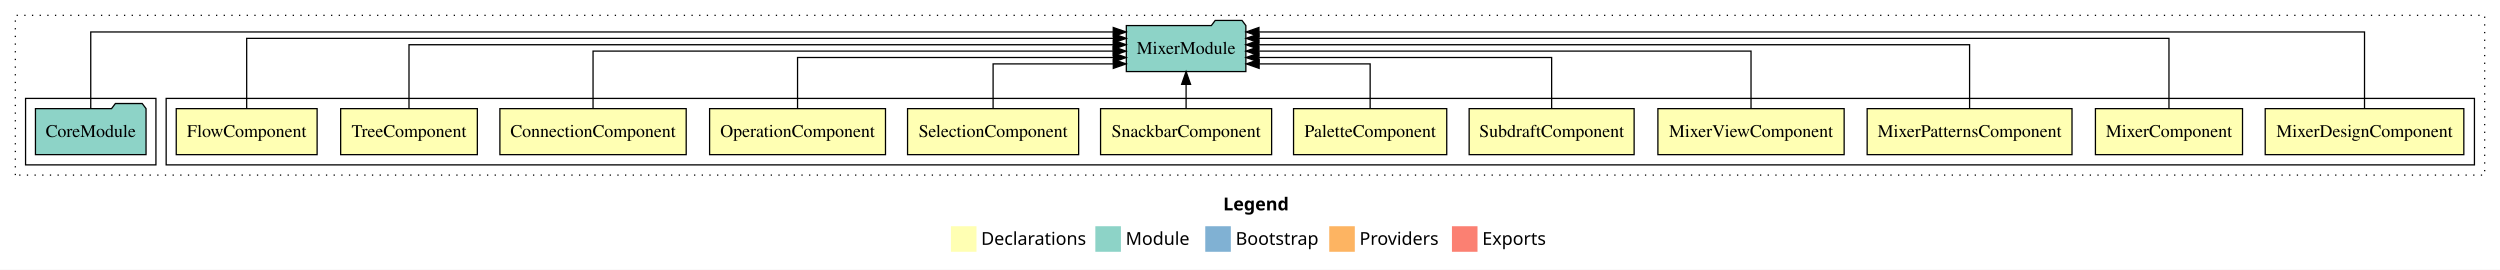
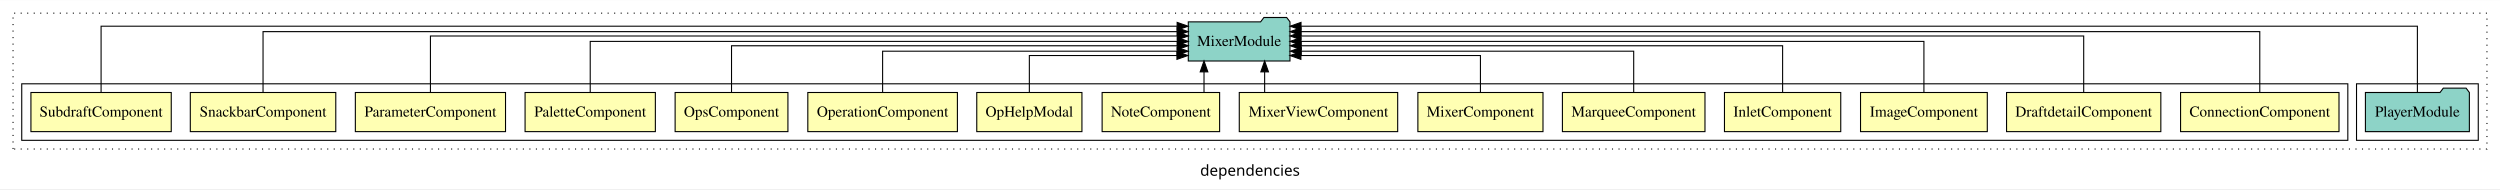
- <svg xmlns="http://www.w3.org/2000/svg" width="1956pt" height="211pt" viewBox="0.00 0.00 1956.00 211.00">
-   <g id="graph0" class="graph" transform="scale(1 1) rotate(0) translate(4 207)">
-     <polygon fill="white" stroke="transparent" points="-4,4 -4,-207 1952,-207 1952,4 -4,4" />
-     <text text-anchor="start" x="953.01" y="-42.4" font-family="sans-serif" font-weight="bold" font-size="14.00">Legend</text>
-     <polygon fill="#ffffb3" stroke="transparent" points="740,-10 740,-30 760,-30 760,-10 740,-10" />
-     <text text-anchor="start" x="763.63" y="-15.4" font-family="sans-serif" font-size="14.00">  Declarations</text>
-     <polygon fill="#8dd3c7" stroke="transparent" points="853,-10 853,-30 873,-30 873,-10 853,-10" />
-     <text text-anchor="start" x="876.73" y="-15.4" font-family="sans-serif" font-size="14.00">  Module</text>
-     <polygon fill="#80b1d3" stroke="transparent" points="939,-10 939,-30 959,-30 959,-10 939,-10" />
-     <text text-anchor="start" x="962.78" y="-15.4" font-family="sans-serif" font-size="14.00">  Bootstrap</text>
-     <polygon fill="#fdb462" stroke="transparent" points="1036,-10 1036,-30 1056,-30 1056,-10 1036,-10" />
-     <text text-anchor="start" x="1059.67" y="-15.4" font-family="sans-serif" font-size="14.00">  Providers</text>
-     <polygon fill="#fb8072" stroke="transparent" points="1132,-10 1132,-30 1152,-30 1152,-10 1132,-10" />
-     <text text-anchor="start" x="1155.73" y="-15.4" font-family="sans-serif" font-size="14.00">  Exports</text>
+ <svg xmlns="http://www.w3.org/2000/svg" width="2300pt" height="174pt" viewBox="0.00 0.00 2300.00 173.80">
+   <g id="graph0" class="graph" transform="scale(1 1) rotate(0) translate(4 169.8)">
+     <polygon fill="white" stroke="transparent" points="-4,4 -4,-169.8 2296,-169.8 2296,4 -4,4" />
+     <text text-anchor="middle" x="1146" y="-8.2" font-family="sans-serif" font-size="14.00">dependencies</text>
    <g id="clust1" class="cluster">
-       <polygon fill="none" stroke="black" stroke-dasharray="1,5" points="8,-70 8,-195 1940,-195 1940,-70 8,-70" />
+       <polygon fill="none" stroke="black" stroke-dasharray="1,5" points="8,-32.8 8,-157.8 2284,-157.8 2284,-32.8 8,-32.8" />
+     </g>
+     <g id="clust18" class="cluster">
+       <polygon fill="none" stroke="black" points="2164,-40.8 2164,-92.8 2276,-92.8 2276,-40.8 2164,-40.8" />
    </g>
    <g id="clust2" class="cluster">
-       <polygon fill="none" stroke="black" points="126,-78 126,-130 1932,-130 1932,-78 126,-78" />
-     </g>
-     <g id="clust15" class="cluster">
-       <polygon fill="none" stroke="black" points="16,-78 16,-130 118,-130 118,-78 16,-78" />
+       <polygon fill="none" stroke="black" points="16,-40.8 16,-92.8 2156,-92.8 2156,-40.8 16,-40.8" />
    </g>
    <g id="node1" class="node">
-       <polygon fill="#ffffb3" stroke="black" points="1923.7,-122 1768.3,-122 1768.3,-86 1923.7,-86 1923.7,-122" />
-       <text text-anchor="middle" x="1846" y="-99.8" font-family="Times,serif" font-size="14.00">MixerDesignComponent</text>
+       <polygon fill="#ffffb3" stroke="black" points="2147.88,-84.8 2002.12,-84.8 2002.12,-48.8 2147.88,-48.8 2147.88,-84.8" />
+       <text text-anchor="middle" x="2075" y="-62.6" font-family="Times,serif" font-size="14.00">ConnectionComponent</text>
+     </g>
+     <g id="node16" class="node">
+       <polygon fill="#8dd3c7" stroke="black" points="1182.77,-149.8 1179.77,-153.8 1158.77,-153.8 1155.77,-149.8 1089.23,-149.8 1089.23,-113.8 1182.77,-113.8 1182.77,-149.8" />
+       <text text-anchor="middle" x="1136" y="-127.6" font-family="Times,serif" font-size="14.00">MixerModule</text>
+     </g>
+     <g id="edge1" class="edge">
+       <path fill="none" stroke="black" d="M2075,-85.09C2075,-107.01 2075,-140.8 2075,-140.8 2075,-140.8 1192.89,-140.8 1192.89,-140.8" />
+       <polygon fill="black" stroke="black" points="1192.89,-137.3 1182.89,-140.8 1192.89,-144.3 1192.89,-137.3" />
+     </g>
+     <g id="node2" class="node">
+       <polygon fill="#ffffb3" stroke="black" points="1983.97,-84.8 1842.03,-84.8 1842.03,-48.8 1983.97,-48.8 1983.97,-84.8" />
+       <text text-anchor="middle" x="1913" y="-62.6" font-family="Times,serif" font-size="14.00">DraftdetailComponent</text>
+     </g>
+     <g id="edge2" class="edge">
+       <path fill="none" stroke="black" d="M1913,-84.83C1913,-105.57 1913,-136.8 1913,-136.8 1913,-136.8 1192.86,-136.8 1192.86,-136.8" />
+       <polygon fill="black" stroke="black" points="1192.86,-133.3 1182.86,-136.8 1192.85,-140.3 1192.86,-133.3" />
+     </g>
+     <g id="node3" class="node">
+       <polygon fill="#ffffb3" stroke="black" points="1824.31,-84.8 1707.69,-84.8 1707.69,-48.8 1824.31,-48.8 1824.31,-84.8" />
+       <text text-anchor="middle" x="1766" y="-62.6" font-family="Times,serif" font-size="14.00">ImageComponent</text>
+     </g>
+     <g id="edge3" class="edge">
+       <path fill="none" stroke="black" d="M1766,-84.91C1766,-104.14 1766,-131.8 1766,-131.8 1766,-131.8 1192.84,-131.8 1192.84,-131.8" />
+       <polygon fill="black" stroke="black" points="1192.84,-128.3 1182.84,-131.8 1192.84,-135.3 1192.84,-128.3" />
+     </g>
+     <g id="node4" class="node">
+       <polygon fill="#ffffb3" stroke="black" points="1689.49,-84.8 1582.51,-84.8 1582.51,-48.8 1689.49,-48.8 1689.49,-84.8" />
+       <text text-anchor="middle" x="1636" y="-62.6" font-family="Times,serif" font-size="14.00">InletComponent</text>
+     </g>
+     <g id="edge4" class="edge">
+       <path fill="none" stroke="black" d="M1636,-85.1C1636,-103.07 1636,-127.8 1636,-127.8 1636,-127.8 1193.04,-127.8 1193.04,-127.8" />
+       <polygon fill="black" stroke="black" points="1193.04,-124.3 1183.04,-127.8 1193.04,-131.3 1193.04,-124.3" />
+     </g>
+     <g id="node5" class="node">
+       <polygon fill="#ffffb3" stroke="black" points="1564.58,-84.8 1433.42,-84.8 1433.42,-48.8 1564.58,-48.8 1564.58,-84.8" />
+       <text text-anchor="middle" x="1499" y="-62.6" font-family="Times,serif" font-size="14.00">MarqueeComponent</text>
+     </g>
+     <g id="edge5" class="edge">
+       <path fill="none" stroke="black" d="M1499,-84.83C1499,-101.2 1499,-122.8 1499,-122.8 1499,-122.8 1193.08,-122.8 1193.08,-122.8" />
+       <polygon fill="black" stroke="black" points="1193.08,-119.3 1183.08,-122.8 1193.08,-126.3 1193.08,-119.3" />
+     </g>
+     <g id="node6" class="node">
+       <polygon fill="#ffffb3" stroke="black" points="1415.55,-84.8 1300.45,-84.8 1300.45,-48.8 1415.55,-48.8 1415.55,-84.8" />
+       <text text-anchor="middle" x="1358" y="-62.6" font-family="Times,serif" font-size="14.00">MixerComponent</text>
+     </g>
+     <g id="edge6" class="edge">
+       <path fill="none" stroke="black" d="M1358,-84.99C1358,-99.98 1358,-118.8 1358,-118.8 1358,-118.8 1192.81,-118.8 1192.81,-118.8" />
+       <polygon fill="black" stroke="black" points="1192.81,-115.3 1182.81,-118.8 1192.81,-122.3 1192.81,-115.3" />
+     </g>
+     <g id="node7" class="node">
+       <polygon fill="#ffffb3" stroke="black" points="1281.87,-84.8 1136.13,-84.8 1136.13,-48.8 1281.87,-48.8 1281.87,-84.8" />
+       <text text-anchor="middle" x="1209" y="-62.6" font-family="Times,serif" font-size="14.00">MixerViewComponent</text>
+     </g>
+     <g id="edge7" class="edge">
+       <path fill="none" stroke="black" d="M1159.47,-84.91C1159.47,-84.91 1159.47,-103.79 1159.47,-103.79" />
+       <polygon fill="black" stroke="black" points="1155.97,-103.79 1159.47,-113.79 1162.97,-103.79 1155.97,-103.79" />
+     </g>
+     <g id="node8" class="node">
+       <polygon fill="#ffffb3" stroke="black" points="1118.05,-84.8 1009.95,-84.8 1009.95,-48.8 1118.05,-48.8 1118.05,-84.8" />
+       <text text-anchor="middle" x="1064" y="-62.6" font-family="Times,serif" font-size="14.00">NoteComponent</text>
+     </g>
+     <g id="edge8" class="edge">
+       <path fill="none" stroke="black" d="M1103.69,-84.91C1103.69,-84.91 1103.69,-103.79 1103.69,-103.79" />
+       <polygon fill="black" stroke="black" points="1100.19,-103.79 1103.69,-113.79 1107.19,-103.79 1100.19,-103.79" />
+     </g>
+     <g id="node9" class="node">
+       <polygon fill="#ffffb3" stroke="black" points="991.38,-84.8 894.62,-84.8 894.62,-48.8 991.38,-48.8 991.38,-84.8" />
+       <text text-anchor="middle" x="943" y="-62.6" font-family="Times,serif" font-size="14.00">OpHelpModal</text>
+     </g>
+     <g id="edge9" class="edge">
+       <path fill="none" stroke="black" d="M943,-84.99C943,-99.98 943,-118.8 943,-118.8 943,-118.8 1078.79,-118.8 1078.79,-118.8" />
+       <polygon fill="black" stroke="black" points="1078.79,-122.3 1088.79,-118.8 1078.79,-115.3 1078.79,-122.3" />
+     </g>
+     <g id="node10" class="node">
+       <polygon fill="#ffffb3" stroke="black" points="876.81,-84.8 739.19,-84.8 739.19,-48.8 876.81,-48.8 876.81,-84.8" />
+       <text text-anchor="middle" x="808" y="-62.6" font-family="Times,serif" font-size="14.00">OperationComponent</text>
+     </g>
+     <g id="edge10" class="edge">
+       <path fill="none" stroke="black" d="M808,-84.83C808,-101.2 808,-122.8 808,-122.8 808,-122.8 1079.01,-122.8 1079.01,-122.8" />
+       <polygon fill="black" stroke="black" points="1079.01,-126.3 1089.01,-122.8 1079.01,-119.3 1079.01,-126.3" />
+     </g>
+     <g id="node11" class="node">
+       <polygon fill="#ffffb3" stroke="black" points="720.89,-84.8 617.11,-84.8 617.11,-48.8 720.89,-48.8 720.89,-84.8" />
+       <text text-anchor="middle" x="669" y="-62.6" font-family="Times,serif" font-size="14.00">OpsComponent</text>
+     </g>
+     <g id="edge11" class="edge">
+       <path fill="none" stroke="black" d="M669,-85.1C669,-103.07 669,-127.8 669,-127.8 669,-127.8 1079.08,-127.8 1079.08,-127.8" />
+       <polygon fill="black" stroke="black" points="1079.08,-131.3 1089.08,-127.8 1079.08,-124.3 1079.08,-131.3" />
+     </g>
+     <g id="node12" class="node">
+       <polygon fill="#ffffb3" stroke="black" points="598.93,-84.8 479.07,-84.8 479.07,-48.8 598.93,-48.8 598.93,-84.8" />
+       <text text-anchor="middle" x="539" y="-62.6" font-family="Times,serif" font-size="14.00">PaletteComponent</text>
+     </g>
+     <g id="edge12" class="edge">
+       <path fill="none" stroke="black" d="M539,-84.91C539,-104.14 539,-131.8 539,-131.8 539,-131.8 1079.15,-131.8 1079.15,-131.8" />
+       <polygon fill="black" stroke="black" points="1079.15,-135.3 1089.15,-131.8 1079.15,-128.3 1079.15,-135.3" />
    </g>
    <g id="node13" class="node">
-       <polygon fill="#8dd3c7" stroke="black" points="970.76,-187 967.76,-191 946.76,-191 943.76,-187 877.24,-187 877.24,-151 970.76,-151 970.76,-187" />
-       <text text-anchor="middle" x="924" y="-164.8" font-family="Times,serif" font-size="14.00">MixerModule</text>
+       <polygon fill="#ffffb3" stroke="black" points="461.08,-84.8 322.92,-84.8 322.92,-48.8 461.08,-48.8 461.08,-84.8" />
+       <text text-anchor="middle" x="392" y="-62.6" font-family="Times,serif" font-size="14.00">ParameterComponent</text>
    </g>
-     <g id="edge1" class="edge">
-       <path fill="none" stroke="black" d="M1846,-122.09C1846,-145.13 1846,-182 1846,-182 1846,-182 980.99,-182 980.99,-182" />
-       <polygon fill="black" stroke="black" points="980.99,-178.5 970.99,-182 980.99,-185.5 980.99,-178.5" />
-     </g>
-     <g id="node2" class="node">
-       <polygon fill="#ffffb3" stroke="black" points="1750.54,-122 1635.46,-122 1635.46,-86 1750.54,-86 1750.54,-122" />
-       <text text-anchor="middle" x="1693" y="-99.8" font-family="Times,serif" font-size="14.00">MixerComponent</text>
-     </g>
-     <g id="edge2" class="edge">
-       <path fill="none" stroke="black" d="M1693,-122.04C1693,-143.66 1693,-177 1693,-177 1693,-177 980.95,-177 980.95,-177" />
-       <polygon fill="black" stroke="black" points="980.95,-173.5 970.95,-177 980.95,-180.5 980.95,-173.5" />
-     </g>
-     <g id="node3" class="node">
-       <polygon fill="#ffffb3" stroke="black" points="1617.14,-122 1456.86,-122 1456.86,-86 1617.14,-86 1617.14,-122" />
-       <text text-anchor="middle" x="1537" y="-99.8" font-family="Times,serif" font-size="14.00">MixerPatternsComponent</text>
-     </g>
-     <g id="edge3" class="edge">
-       <path fill="none" stroke="black" d="M1537,-122.22C1537,-142.37 1537,-172 1537,-172 1537,-172 980.83,-172 980.83,-172" />
-       <polygon fill="black" stroke="black" points="980.83,-168.5 970.83,-172 980.83,-175.5 980.83,-168.5" />
-     </g>
-     <g id="node4" class="node">
-       <polygon fill="#ffffb3" stroke="black" points="1438.86,-122 1293.14,-122 1293.14,-86 1438.86,-86 1438.86,-122" />
-       <text text-anchor="middle" x="1366" y="-99.8" font-family="Times,serif" font-size="14.00">MixerViewComponent</text>
-     </g>
-     <g id="edge4" class="edge">
-       <path fill="none" stroke="black" d="M1366,-122.22C1366,-140.83 1366,-167 1366,-167 1366,-167 980.88,-167 980.88,-167" />
-       <polygon fill="black" stroke="black" points="980.88,-163.5 970.88,-167 980.88,-170.5 980.88,-163.5" />
-     </g>
-     <g id="node5" class="node">
-       <polygon fill="#ffffb3" stroke="black" points="1274.54,-122 1145.46,-122 1145.46,-86 1274.54,-86 1274.54,-122" />
-       <text text-anchor="middle" x="1210" y="-99.8" font-family="Times,serif" font-size="14.00">SubdraftComponent</text>
-     </g>
-     <g id="edge5" class="edge">
-       <path fill="none" stroke="black" d="M1210,-122.03C1210,-139.06 1210,-162 1210,-162 1210,-162 980.91,-162 980.91,-162" />
-       <polygon fill="black" stroke="black" points="980.91,-158.5 970.91,-162 980.91,-165.5 980.91,-158.5" />
-     </g>
-     <g id="node6" class="node">
-       <polygon fill="#ffffb3" stroke="black" points="1127.93,-122 1008.07,-122 1008.07,-86 1127.93,-86 1127.93,-122" />
-       <text text-anchor="middle" x="1068" y="-99.8" font-family="Times,serif" font-size="14.00">PaletteComponent</text>
-     </g>
-     <g id="edge6" class="edge">
-       <path fill="none" stroke="black" d="M1068,-122.24C1068,-137.57 1068,-157 1068,-157 1068,-157 981.15,-157 981.15,-157" />
-       <polygon fill="black" stroke="black" points="981.15,-153.5 971.15,-157 981.15,-160.5 981.15,-153.5" />
-     </g>
-     <g id="node7" class="node">
-       <polygon fill="#ffffb3" stroke="black" points="990.92,-122 857.08,-122 857.08,-86 990.92,-86 990.92,-122" />
-       <text text-anchor="middle" x="924" y="-99.8" font-family="Times,serif" font-size="14.00">SnackbarComponent</text>
-     </g>
-     <g id="edge7" class="edge">
-       <path fill="none" stroke="black" d="M924,-122.11C924,-122.11 924,-140.99 924,-140.99" />
-       <polygon fill="black" stroke="black" points="920.5,-140.99 924,-150.99 927.5,-140.99 920.5,-140.99" />
-     </g>
-     <g id="node8" class="node">
-       <polygon fill="#ffffb3" stroke="black" points="839.93,-122 706.07,-122 706.07,-86 839.93,-86 839.93,-122" />
-       <text text-anchor="middle" x="773" y="-99.8" font-family="Times,serif" font-size="14.00">SelectionComponent</text>
-     </g>
-     <g id="edge8" class="edge">
-       <path fill="none" stroke="black" d="M773,-122.24C773,-137.57 773,-157 773,-157 773,-157 867.05,-157 867.05,-157" />
-       <polygon fill="black" stroke="black" points="867.05,-160.5 877.05,-157 867.05,-153.5 867.05,-160.5" />
-     </g>
-     <g id="node9" class="node">
-       <polygon fill="#ffffb3" stroke="black" points="688.81,-122 551.19,-122 551.19,-86 688.81,-86 688.81,-122" />
-       <text text-anchor="middle" x="620" y="-99.8" font-family="Times,serif" font-size="14.00">OperationComponent</text>
-     </g>
-     <g id="edge9" class="edge">
-       <path fill="none" stroke="black" d="M620,-122.03C620,-139.06 620,-162 620,-162 620,-162 867.17,-162 867.17,-162" />
-       <polygon fill="black" stroke="black" points="867.17,-165.5 877.17,-162 867.17,-158.5 867.17,-165.5" />
-     </g>
-     <g id="node10" class="node">
-       <polygon fill="#ffffb3" stroke="black" points="532.88,-122 387.12,-122 387.12,-86 532.88,-86 532.88,-122" />
-       <text text-anchor="middle" x="460" y="-99.8" font-family="Times,serif" font-size="14.00">ConnectionComponent</text>
-     </g>
-     <g id="edge10" class="edge">
-       <path fill="none" stroke="black" d="M460,-122.22C460,-140.83 460,-167 460,-167 460,-167 866.96,-167 866.96,-167" />
-       <polygon fill="black" stroke="black" points="866.96,-170.5 876.96,-167 866.96,-163.5 866.96,-170.5" />
-     </g>
-     <g id="node11" class="node">
-       <polygon fill="#ffffb3" stroke="black" points="369.47,-122 262.53,-122 262.53,-86 369.47,-86 369.47,-122" />
-       <text text-anchor="middle" x="316" y="-99.8" font-family="Times,serif" font-size="14.00">TreeComponent</text>
-     </g>
-     <g id="edge11" class="edge">
-       <path fill="none" stroke="black" d="M316,-122.22C316,-142.37 316,-172 316,-172 316,-172 867.05,-172 867.05,-172" />
-       <polygon fill="black" stroke="black" points="867.05,-175.5 877.05,-172 867.05,-168.5 867.05,-175.5" />
-     </g>
-     <g id="node12" class="node">
-       <polygon fill="#ffffb3" stroke="black" points="244.11,-122 133.89,-122 133.89,-86 244.11,-86 244.11,-122" />
-       <text text-anchor="middle" x="189" y="-99.8" font-family="Times,serif" font-size="14.00">FlowComponent</text>
-     </g>
-     <g id="edge12" class="edge">
-       <path fill="none" stroke="black" d="M189,-122.04C189,-143.66 189,-177 189,-177 189,-177 867.18,-177 867.18,-177" />
-       <polygon fill="black" stroke="black" points="867.19,-180.5 877.18,-177 867.18,-173.5 867.19,-180.5" />
+     <g id="edge13" class="edge">
+       <path fill="none" stroke="black" d="M392,-84.83C392,-105.57 392,-136.8 392,-136.8 392,-136.8 1079.18,-136.8 1079.18,-136.8" />
+       <polygon fill="black" stroke="black" points="1079.18,-140.3 1089.18,-136.8 1079.18,-133.3 1079.18,-140.3" />
    </g>
    <g id="node14" class="node">
-       <polygon fill="#8dd3c7" stroke="black" points="110.26,-122 107.26,-126 86.26,-126 83.26,-122 23.74,-122 23.74,-86 110.26,-86 110.26,-122" />
-       <text text-anchor="middle" x="67" y="-99.8" font-family="Times,serif" font-size="14.00">CoreModule</text>
+       <polygon fill="#ffffb3" stroke="black" points="304.92,-84.8 171.08,-84.8 171.08,-48.8 304.92,-48.8 304.92,-84.8" />
+       <text text-anchor="middle" x="238" y="-62.6" font-family="Times,serif" font-size="14.00">SnackbarComponent</text>
    </g>
-     <g id="edge13" class="edge">
-       <path fill="none" stroke="black" d="M67,-122.09C67,-145.13 67,-182 67,-182 67,-182 867.01,-182 867.01,-182" />
-       <polygon fill="black" stroke="black" points="867.01,-185.5 877.01,-182 867.01,-178.5 867.01,-185.5" />
+     <g id="edge14" class="edge">
+       <path fill="none" stroke="black" d="M238,-85.09C238,-107.01 238,-140.8 238,-140.8 238,-140.8 1078.98,-140.8 1078.98,-140.8" />
+       <polygon fill="black" stroke="black" points="1078.98,-144.3 1088.98,-140.8 1078.98,-137.3 1078.98,-144.3" />
+     </g>
+     <g id="node15" class="node">
+       <polygon fill="#ffffb3" stroke="black" points="153.55,-84.8 24.45,-84.8 24.45,-48.8 153.55,-48.8 153.55,-84.8" />
+       <text text-anchor="middle" x="89" y="-62.6" font-family="Times,serif" font-size="14.00">SubdraftComponent</text>
+     </g>
+     <g id="edge15" class="edge">
+       <path fill="none" stroke="black" d="M89,-85.12C89,-108.46 89,-145.8 89,-145.8 89,-145.8 1078.98,-145.8 1078.98,-145.8" />
+       <polygon fill="black" stroke="black" points="1078.98,-149.3 1088.98,-145.8 1078.98,-142.3 1078.98,-149.3" />
+     </g>
+     <g id="node17" class="node">
+       <polygon fill="#8dd3c7" stroke="black" points="2267.82,-84.8 2264.82,-88.8 2243.82,-88.8 2240.82,-84.8 2172.18,-84.8 2172.18,-48.8 2267.82,-48.8 2267.82,-84.8" />
+       <text text-anchor="middle" x="2220" y="-62.6" font-family="Times,serif" font-size="14.00">PlayerModule</text>
+     </g>
+     <g id="edge16" class="edge">
+       <path fill="none" stroke="black" d="M2220,-85.12C2220,-108.46 2220,-145.8 2220,-145.8 2220,-145.8 1192.93,-145.8 1192.93,-145.8" />
+       <polygon fill="black" stroke="black" points="1192.93,-142.3 1182.93,-145.8 1192.93,-149.3 1192.93,-142.3" />
    </g>
  </g>
</svg>
